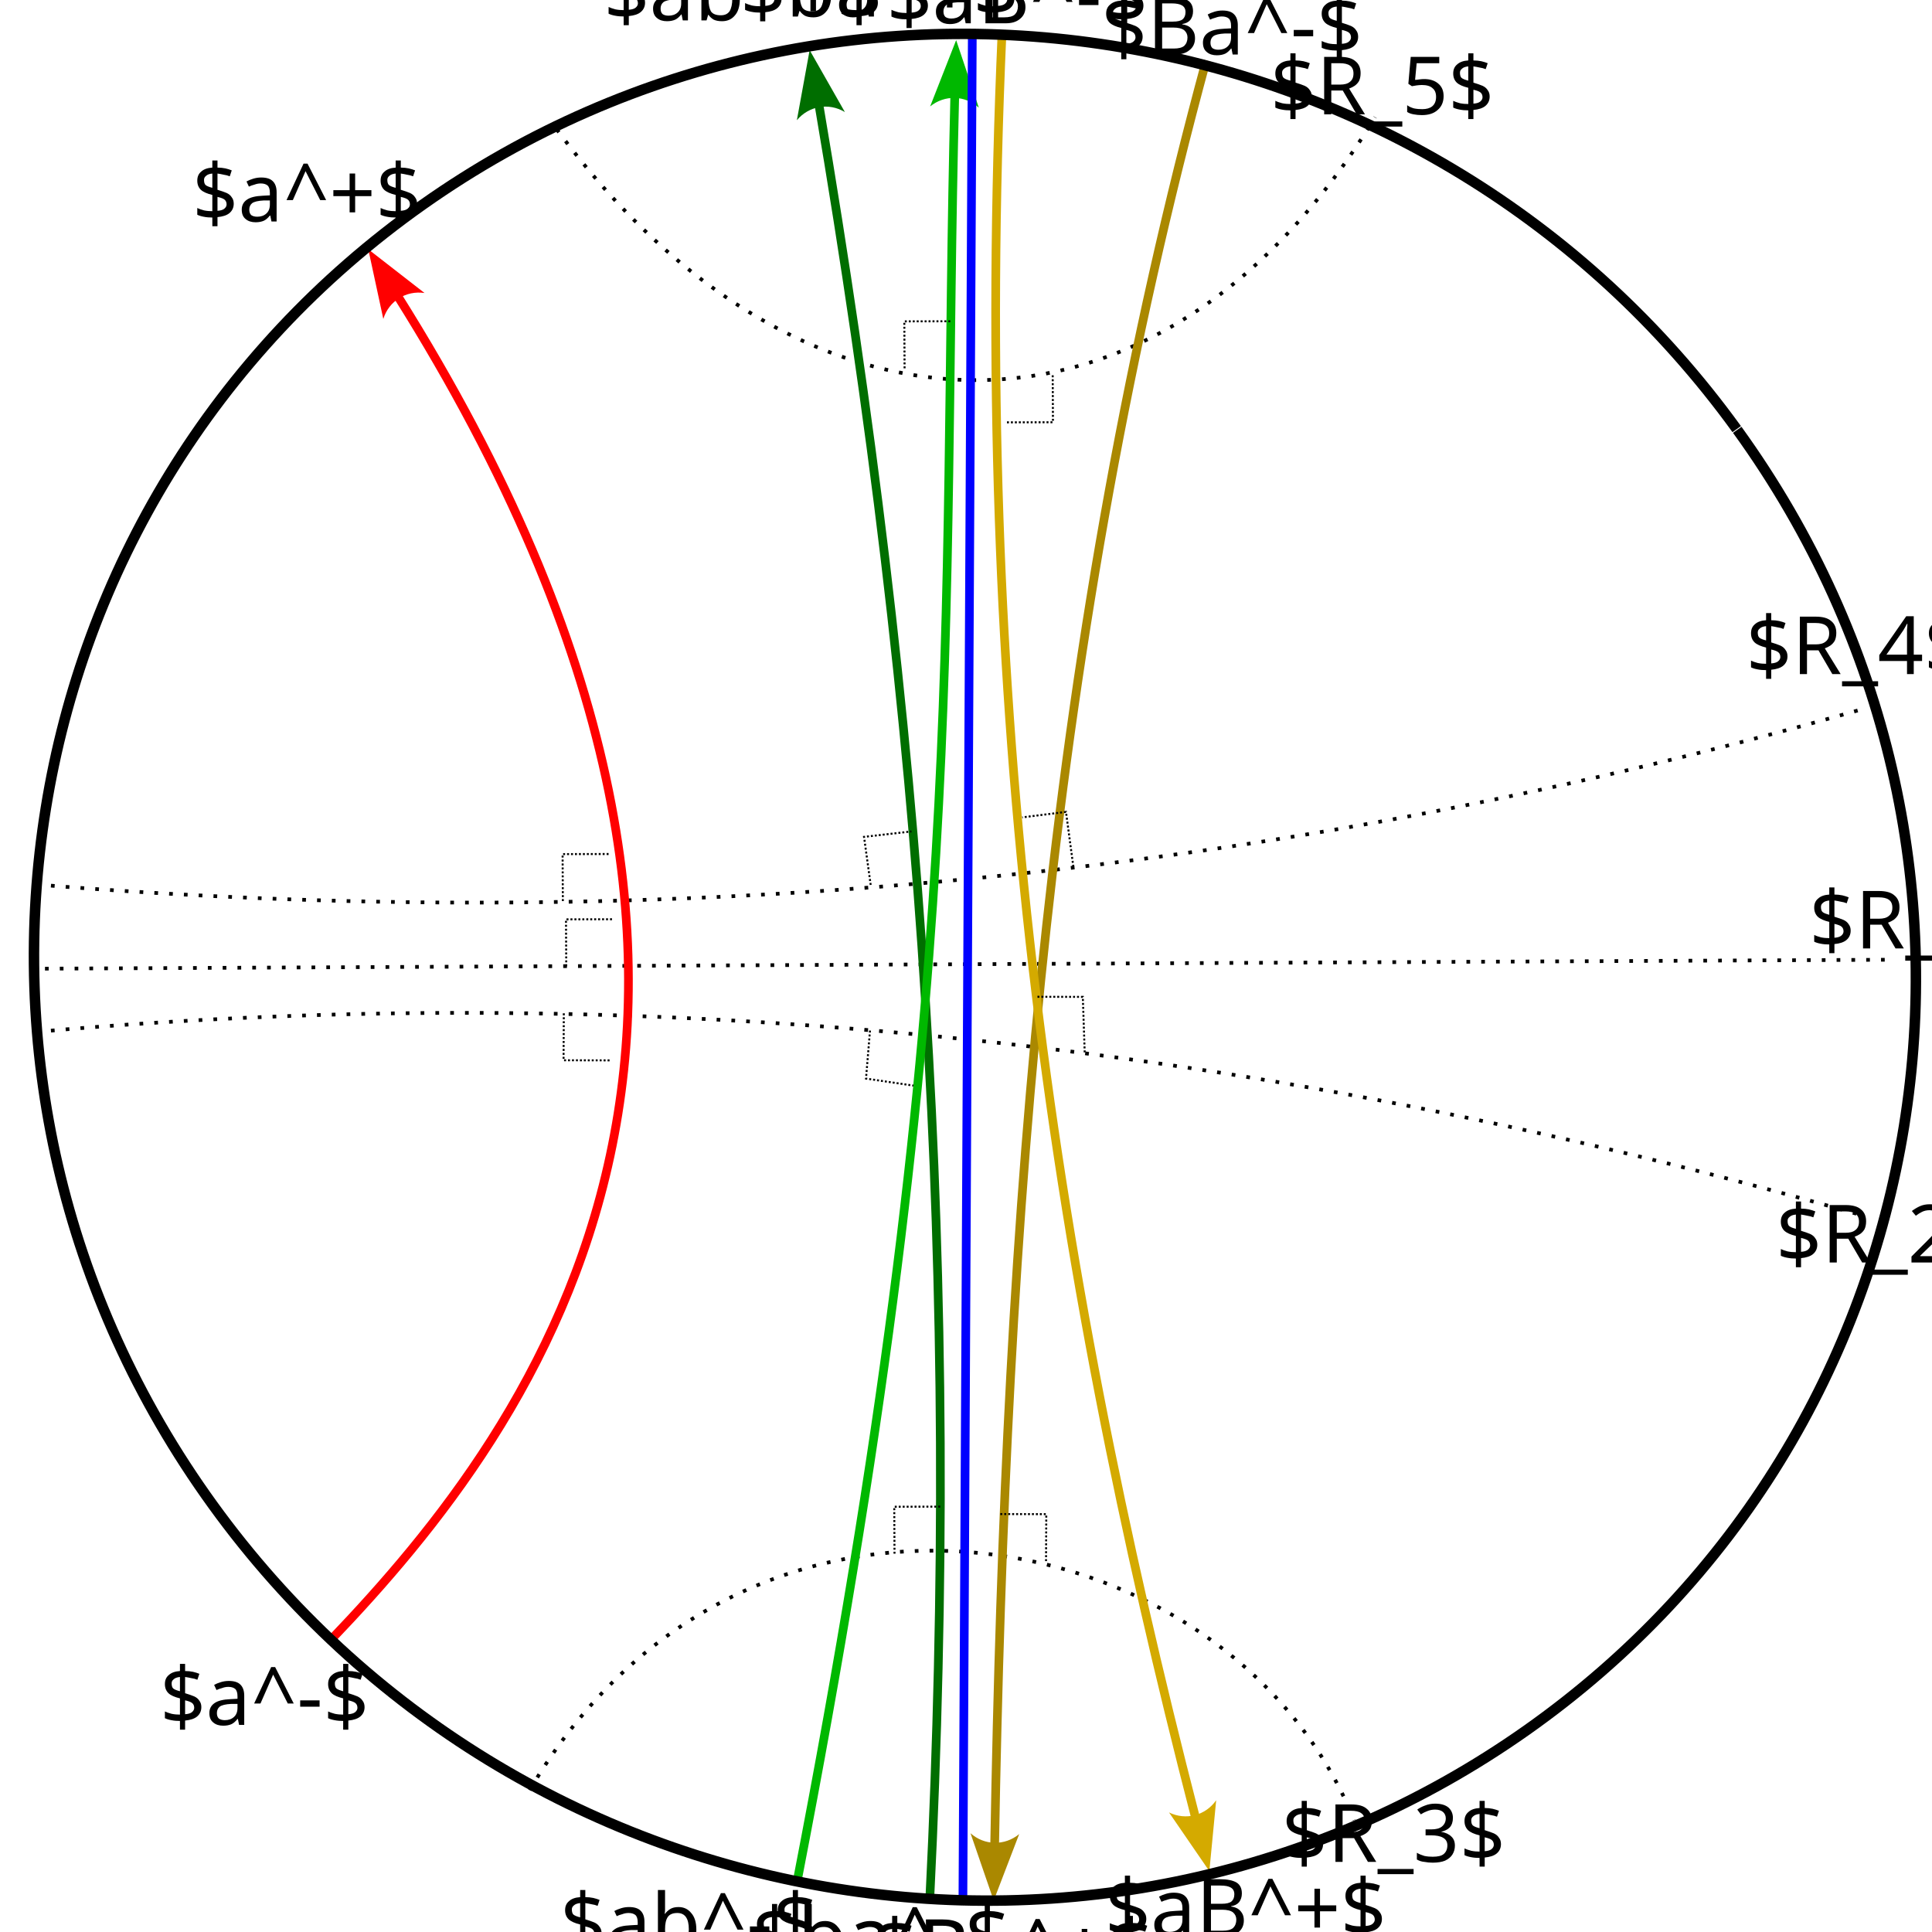
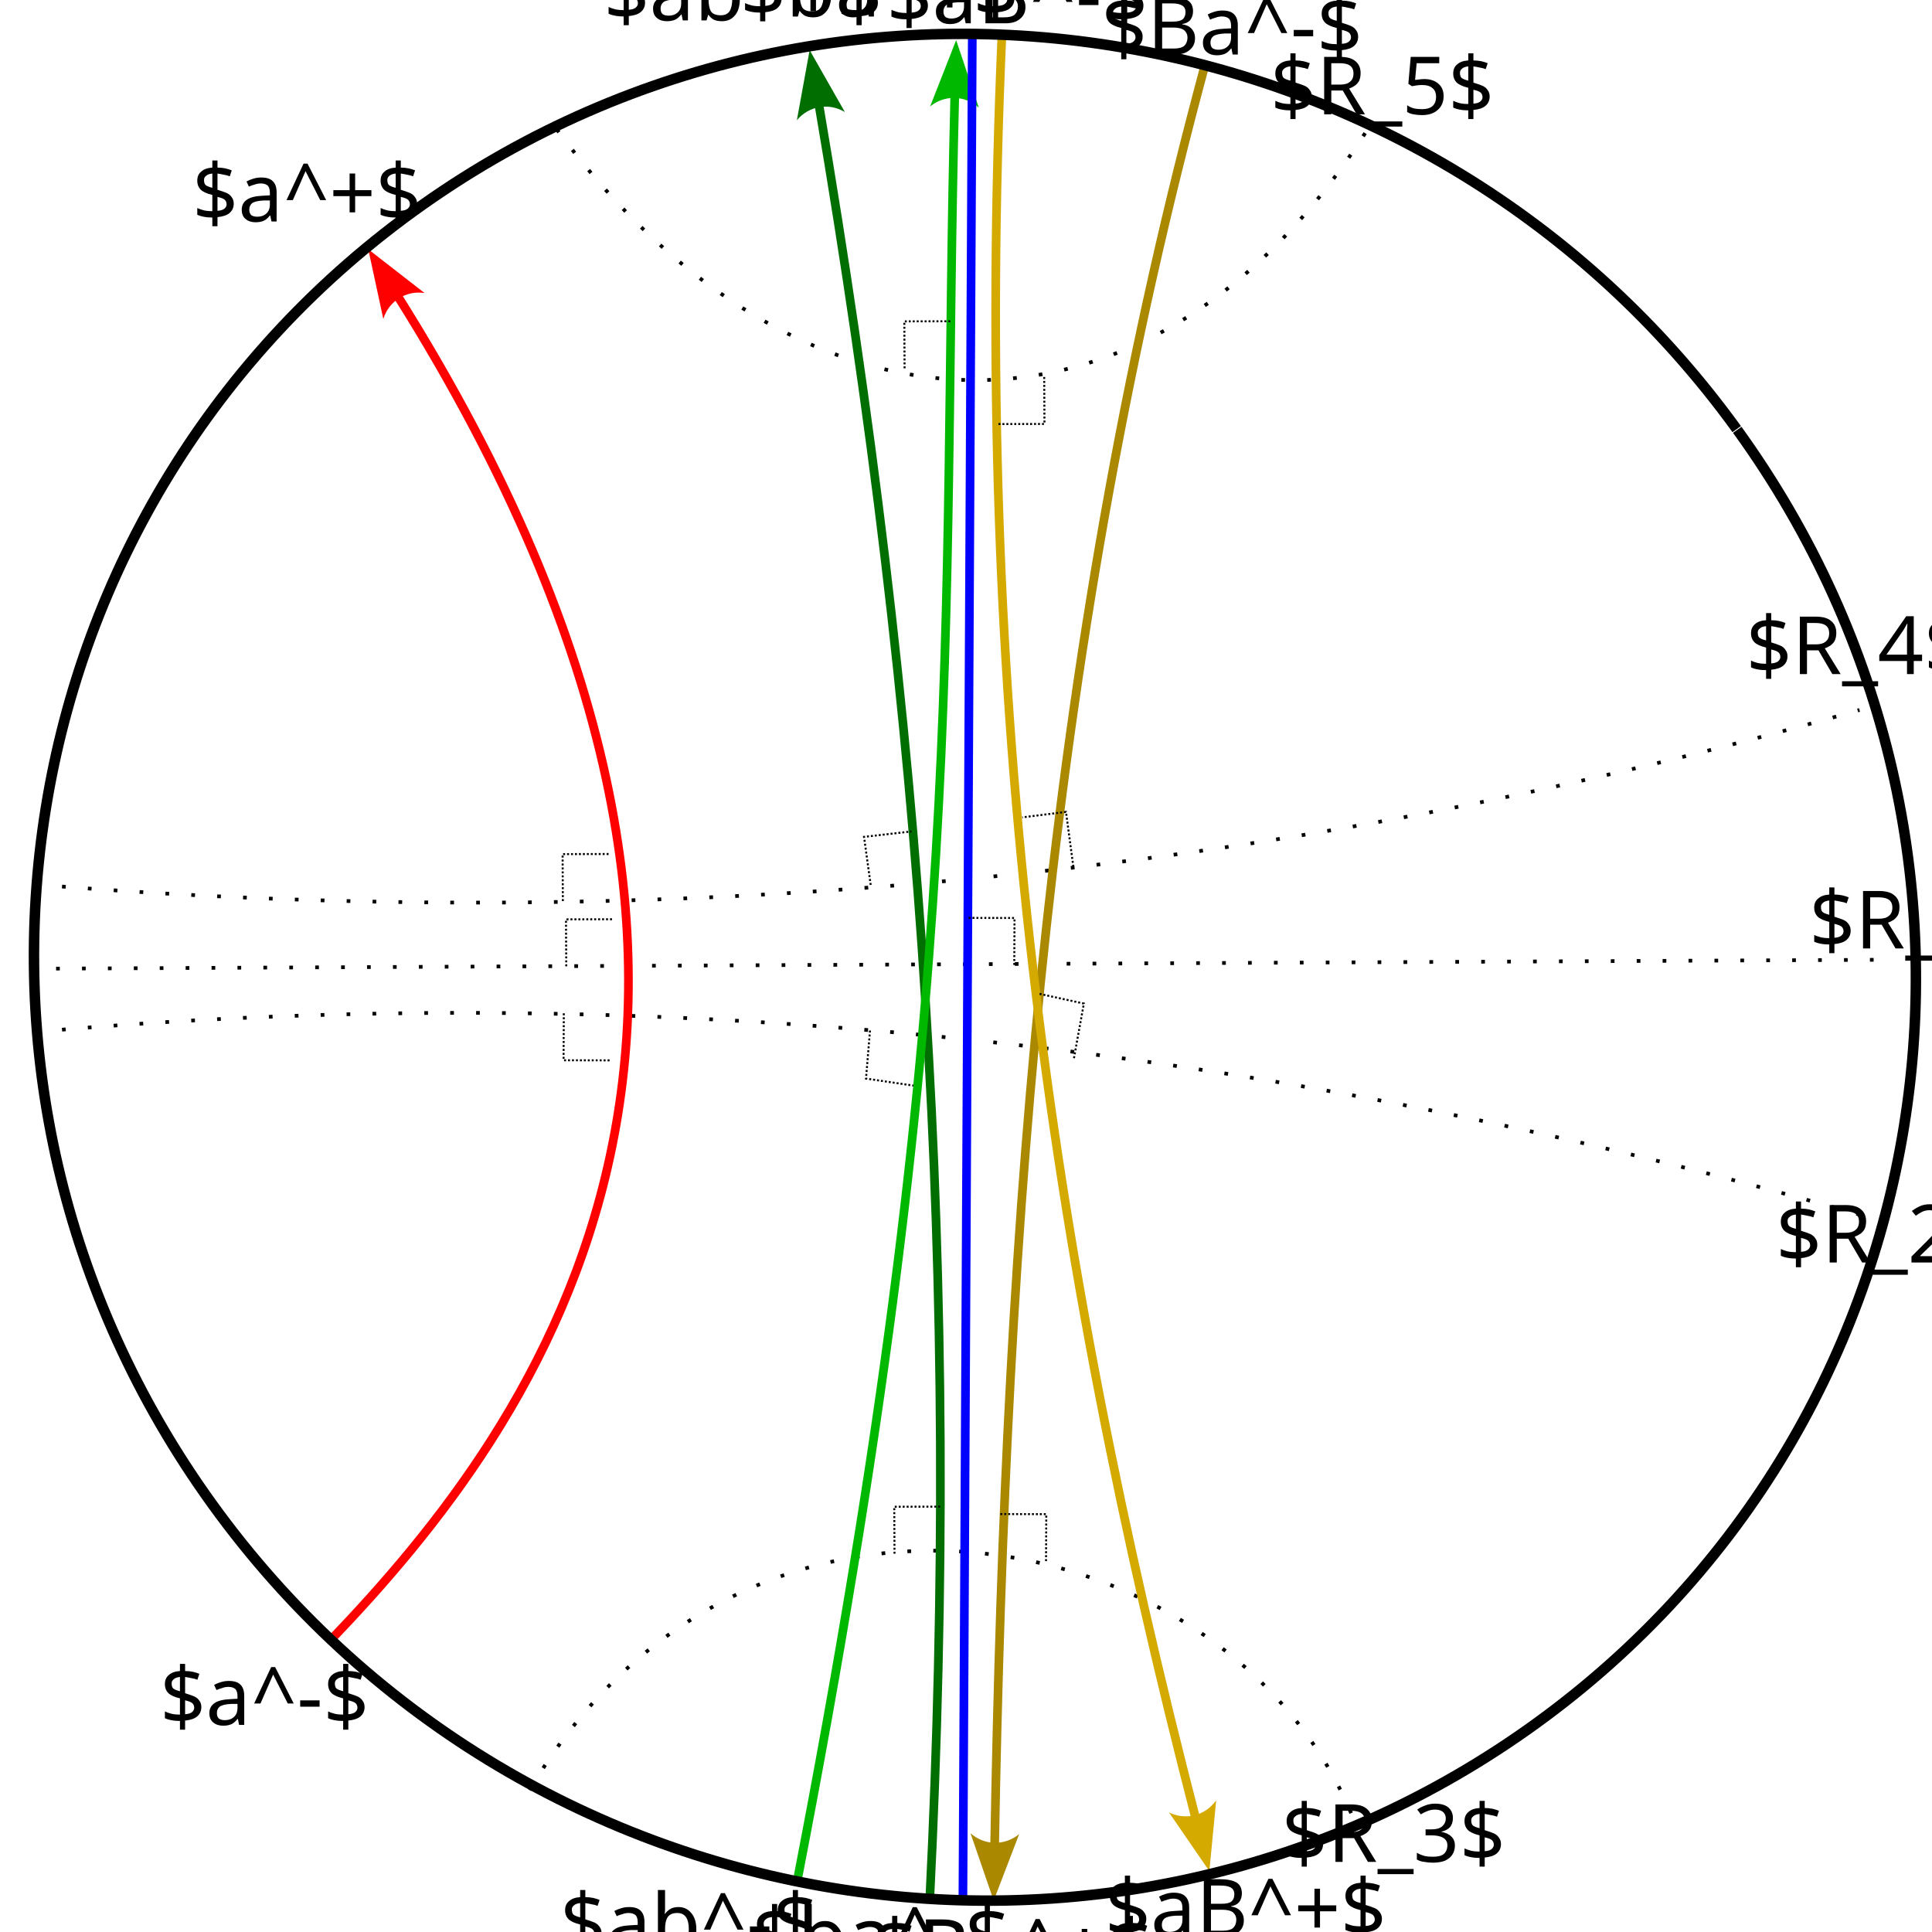
<svg xmlns="http://www.w3.org/2000/svg" width="3in" height="3in" viewBox="0 0 76.2 76.2" version="1.1" id="svg8">
  <defs id="defs2">
    <rect x="39.286" y="-45.357" width="240" height="78.571" id="rect1" />
    <marker style="overflow:visible" id="marker17" refX="0" refY="0" orient="auto-start-reverse" markerWidth="1" markerHeight="1" viewBox="0 0 1 1" preserveAspectRatio="xMidYMid">
      <path transform="scale(0.7)" d="M -2,-4 9,0 -2,4 c 2,-2.33 2,-5.66 0,-8 z" style="fill:context-stroke;fill-rule:evenodd;stroke:none" id="path17" />
    </marker>
    <marker style="overflow:visible" id="marker16" refX="0" refY="0" orient="auto-start-reverse" markerWidth="1" markerHeight="1" viewBox="0 0 1 1" preserveAspectRatio="xMidYMid">
      <path transform="scale(0.7)" d="M -2,-4 9,0 -2,4 c 2,-2.33 2,-5.66 0,-8 z" style="fill:context-stroke;fill-rule:evenodd;stroke:none" id="path16" />
    </marker>
    <marker style="overflow:visible" id="marker15" refX="0" refY="0" orient="auto-start-reverse" markerWidth="1" markerHeight="1" viewBox="0 0 1 1" preserveAspectRatio="xMidYMid">
      <path transform="scale(0.7)" d="M -2,-4 9,0 -2,4 c 2,-2.33 2,-5.66 0,-8 z" style="fill:context-stroke;fill-rule:evenodd;stroke:none" id="path15" />
    </marker>
    <marker style="overflow:visible" id="marker14" refX="0" refY="0" orient="auto-start-reverse" markerWidth="1" markerHeight="1" viewBox="0 0 1 1" preserveAspectRatio="xMidYMid">
      <path transform="scale(0.7)" d="M -2,-4 9,0 -2,4 c 2,-2.33 2,-5.66 0,-8 z" style="fill:context-stroke;fill-rule:evenodd;stroke:none" id="path14" />
    </marker>
    <marker style="overflow:visible" id="ConcaveTriangle" refX="0" refY="0" orient="auto-start-reverse" markerWidth="1" markerHeight="1" viewBox="0 0 1 1" preserveAspectRatio="xMidYMid">
      <path transform="scale(0.7)" d="M -2,-4 9,0 -2,4 c 2,-2.33 2,-5.66 0,-8 z" style="fill:context-stroke;fill-rule:evenodd;stroke:none" id="path13" />
    </marker>
    <rect x="644.477" y="100.005" width="63.64" height="68.69" id="rect4" />
    <marker style="overflow:visible" id="marker2263" refX="0" refY="0" orient="auto">
      <path transform="scale(0.8)" style="fill:none;fill-opacity:0.75;fill-rule:evenodd;stroke:#e37600;stroke-width:1pt;stroke-opacity:1" d="M 0,5.65 V -5.65" id="path2261" />
    </marker>
    <marker style="overflow:visible" id="DotS" refX="0" refY="0" orient="auto">
      <path transform="matrix(0.2,0,0,0.2,1.48,0.2)" style="fill:#e37600;fill-opacity:1;fill-rule:evenodd;stroke:#e37600;stroke-width:1pt;stroke-opacity:1" d="m -2.5,-1 c 0,2.76 -2.24,5 -5,5 -2.76,0 -5,-2.24 -5,-5 0,-2.76 2.24,-5 5,-5 2.76,0 5,2.24 5,5 z" id="path906" />
    </marker>
    <marker style="overflow:visible" id="marker1201" refX="0" refY="0" orient="auto">
      <path transform="matrix(-0.4,0,0,-0.4,-4,0)" style="fill:#0000ff;fill-opacity:1;fill-rule:evenodd;stroke:#0000ff;stroke-width:1pt;stroke-opacity:1" d="M 0,0 5,-5 -12.5,0 5,5 Z" id="path1199" />
    </marker>
    <marker style="overflow:visible" id="Arrow1Lend" refX="0" refY="0" orient="auto">
      <path transform="matrix(-0.8,0,0,-0.8,-10,0)" style="fill:#0000ff;fill-opacity:1;fill-rule:evenodd;stroke:#0000ff;stroke-width:1pt;stroke-opacity:1" d="M 0,0 5,-5 -12.5,0 5,5 Z" id="path842" />
    </marker>
    <marker style="overflow:visible" id="marker1123" refX="0" refY="0" orient="auto">
      <path transform="matrix(-0.4,0,0,-0.4,-4,0)" style="fill:#0000ff;fill-opacity:1;fill-rule:evenodd;stroke:#0000ff;stroke-width:1pt;stroke-opacity:1" d="M 0,0 5,-5 -12.5,0 5,5 Z" id="path1121" />
    </marker>
    <marker style="overflow:visible" id="Arrow1Mend" refX="0" refY="0" orient="auto">
      <path transform="matrix(-0.4,0,0,-0.4,-4,0)" style="fill:#0000ff;fill-opacity:1;fill-rule:evenodd;stroke:#0000ff;stroke-width:1pt;stroke-opacity:1" d="M 0,0 5,-5 -12.5,0 5,5 Z" id="path848" />
    </marker>
    <rect x="644.477" y="100.005" width="63.64" height="68.69" id="rect4-5" />
    <rect x="644.477" y="100.005" width="63.64" height="68.69" id="rect4-5-6" />
    <rect x="644.477" y="100.005" width="63.64" height="68.69" id="rect4-5-6-1" />
    <rect x="644.477" y="100.005" width="63.64" height="68.69" id="rect4-5-6-1-0" />
    <pattern id="EMFhbasepattern" patternUnits="userSpaceOnUse" width="6" height="6" x="0" y="0" />
  </defs>
  <g id="layer1" transform="translate(-58.94158,-35.33505)">
-     <path style="fill:none;stroke:#000000;stroke-width:0.146;stroke-dasharray:0.146, 0.438;stroke-dashoffset:0;stroke-opacity:1" d="M 60.132,73.543 133.707,73.187" id="path1" />
-     <path style="fill:none;stroke:#000000;stroke-width:0.146;stroke-dasharray:0.146, 0.438;stroke-dashoffset:0;stroke-opacity:1" d="m 60.369,70.22 c 23.669,1.936 47.612,0.038 71.914,-6.883" id="path2" />
-     <path style="fill:none;stroke:#000000;stroke-width:0.146;stroke-dasharray:0.146, 0.438;stroke-dashoffset:0;stroke-opacity:1" d="M 60.369,76.035 C 85.377,73.796 109.292,76.657 132.402,83.274" id="path3" />
-     <path style="fill:none;stroke:#000000;stroke-width:0.146;stroke-dasharray:0.146, 0.438;stroke-dashoffset:0;stroke-opacity:1" d="M 80.899,40.434 C 90.471,53.477 104.673,53.933 113.177,39.959" id="path4" />
-     <path style="fill:none;stroke:#000000;stroke-width:0.146;stroke-dasharray:0.146, 0.438;stroke-dashoffset:0;stroke-opacity:1" d="m 79.831,105.94 c 8.49,-14.514 27.702,-10.846 32.516,1.187" id="path5" />
+     <path style="fill:none;stroke:#000000;stroke-width:0.146;stroke-dasharray:0.146,0.876;stroke-dashoffset:0;stroke-opacity:1" d="M 60.132,73.543 133.707,73.187" id="path1" />
+     <path style="fill:none;stroke:#000000;stroke-width:0.146;stroke-dasharray:0.146,0.876;stroke-dashoffset:0;stroke-opacity:1" d="m 60.369,70.22 c 23.669,1.936 47.612,0.038 71.914,-6.883" id="path2" />
+     <path style="fill:none;stroke:#000000;stroke-width:0.146;stroke-dasharray:0.146,0.876;stroke-dashoffset:0;stroke-opacity:1" d="M 60.369,76.035 C 85.377,73.796 109.292,76.657 132.402,83.274" id="path3" />
+     <path style="fill:none;stroke:#000000;stroke-width:0.146;stroke-dasharray:0.146,0.876;stroke-dashoffset:0;stroke-opacity:1" d="M 80.899,40.434 C 90.471,53.477 104.673,53.933 113.177,39.959" id="path4" />
+     <path style="fill:none;stroke:#000000;stroke-width:0.146;stroke-dasharray:0.146,0.876;stroke-dashoffset:0;stroke-opacity:1" d="m 79.831,105.94 c 8.49,-14.514 27.702,-10.846 32.516,1.187" id="path5" />
    <path style="fill:none;stroke:#ff0000;stroke-width:0.343;stroke-dasharray:none;stroke-opacity:1;marker-start:url(#ConcaveTriangle)" d="m 74.617,46.996 c 17.75,28.242 5.495,44.535 -2.619,53.01" id="path6" />
    <path style="fill:none;stroke:#006e00;stroke-width:0.343;stroke-opacity:1;marker-start:url(#marker14)" d="m 91.237,39.442 c 4.164,24.486 5.592,46.263 4.378,70.748" id="path7" />
    <path style="fill:none;stroke:#00b800;stroke-width:0.343;stroke-opacity:1;marker-end:url(#marker15)" d="M 90.393,109.478 C 97.217,74.253 96.069,60.215 96.599,39.077" id="path8" />
    <path style="fill:none;stroke:#0000ff;stroke-width:0.343;stroke-opacity:1" d="M 96.92,110.212 97.29,36.756" id="path9" />
    <path style="fill:none;stroke:#aa8800;stroke-width:0.343;stroke-opacity:1;marker-end:url(#marker17)" d="m 106.517,37.719 c -6.113,22.517 -7.906,45.064 -8.346,70.417" id="path10" />
    <path style="fill:none;stroke:#d4aa00;stroke-width:0.343;stroke-opacity:1;marker-end:url(#marker16)" d="m 98.462,36.636 c -1.18,26.697 1.879,48.126 7.637,70.408" id="path11" />
    <path style="fill:none;stroke:#000000;stroke-width:0.414;stroke-dasharray:none;stroke-dashoffset:0;stroke-opacity:1" id="path12" d="m 126.79,52.292 a 37.107,36.814 0 0 1 -8.964,51.291 37.107,36.814 0 0 1 -51.702,-8.88 37.107,36.814 0 0 1 8.939,-51.295 37.107,36.814 0 0 1 51.706,8.856" transform="matrix(1,0,0.01281994,0.9999178,0,0)" />
    <text xml:space="preserve" style="font-style:normal;font-weight:normal;font-size:3.175px;line-height:1.25;font-family:sans-serif;text-align:center;text-anchor:middle;fill:#000000;fill-opacity:1;stroke:none;stroke-width:0.129" x="95.686" y="35.988" id="text1461-1">
      <tspan id="tspan1459-1" x="95.686" y="35.988" style="font-size:3.175px;text-align:center;text-anchor:middle;stroke-width:0.129">$ba^+$</tspan>
    </text>
    <text xml:space="preserve" style="font-style:normal;font-weight:normal;font-size:3.175px;line-height:1.25;font-family:sans-serif;text-align:center;text-anchor:middle;fill:#000000;fill-opacity:1;stroke:none;stroke-width:0.129" x="95.759" y="112.834" id="text1461-1-9">
      <tspan id="tspan1459-1-5" x="95.759" y="112.834" style="font-size:3.175px;text-align:center;text-anchor:middle;stroke-width:0.129">$ba^-$</tspan>
    </text>
    <text xml:space="preserve" style="font-style:normal;font-weight:normal;font-size:3.175px;line-height:1.25;font-family:sans-serif;text-align:center;text-anchor:middle;fill:#000000;fill-opacity:1;stroke:none;stroke-width:0.129" x="88.193" y="112.286" id="text1461-1-9-1">
      <tspan id="tspan1459-1-5-1" x="88.193" y="112.286" style="font-size:3.175px;text-align:center;text-anchor:middle;stroke-width:0.129">$ab^-$</tspan>
    </text>
    <text xml:space="preserve" style="font-style:normal;font-weight:normal;font-size:3.175px;line-height:1.25;font-family:sans-serif;text-align:center;text-anchor:middle;fill:#000000;fill-opacity:1;stroke:none;stroke-width:0.129" x="90.305" y="36.141" id="text1461-1-6">
      <tspan id="tspan1459-1-8" x="90.305" y="36.141" style="font-size:3.175px;text-align:center;text-anchor:middle;stroke-width:0.129">$ab^+$</tspan>
    </text>
    <text xml:space="preserve" style="font-style:normal;font-weight:normal;font-size:3.175px;line-height:1.25;font-family:sans-serif;text-align:center;text-anchor:middle;fill:#000000;fill-opacity:1;stroke:none;stroke-width:0.129" x="73.107" y="44.069" id="text1461-5-3-3">
      <tspan id="tspan1459-0-1-9" x="73.107" y="44.069" style="font-size:3.175px;text-align:center;text-anchor:middle;stroke-width:0.129">$a^+$</tspan>
    </text>
    <text xml:space="preserve" style="font-style:normal;font-weight:normal;font-size:3.175px;line-height:1.25;font-family:sans-serif;text-align:center;text-anchor:middle;fill:#000000;fill-opacity:1;stroke:none;stroke-width:0.129" x="71.433" y="103.367" id="text1461-5-3-3-0">
      <tspan id="tspan1459-0-1-9-0" x="71.433" y="103.367" style="font-size:3.175px;text-align:center;text-anchor:middle;stroke-width:0.129">$a^-$</tspan>
    </text>
    <text xml:space="preserve" style="font-style:normal;font-weight:normal;font-size:3.175px;line-height:1.25;font-family:sans-serif;text-align:center;text-anchor:middle;fill:#000000;fill-opacity:1;stroke:none;stroke-width:0.129" x="110.13" y="111.717" id="text1461-8">
      <tspan id="tspan1459-8" x="110.13" y="111.717" style="font-size:3.175px;text-align:center;text-anchor:middle;stroke-width:0.129">$aB^+$</tspan>
    </text>
    <text xml:space="preserve" style="font-style:normal;font-weight:normal;font-size:3.175px;line-height:1.25;font-family:sans-serif;text-align:center;text-anchor:middle;fill:#000000;fill-opacity:1;stroke:none;stroke-width:0.129" x="101.118" y="36.254" id="text1461-8-4">
      <tspan id="tspan1459-8-0" x="101.118" y="36.254" style="font-size:3.175px;text-align:center;text-anchor:middle;stroke-width:0.129">$aB^-$</tspan>
    </text>
    <text xml:space="preserve" style="font-style:normal;font-weight:normal;font-size:3.175px;line-height:1.25;font-family:sans-serif;text-align:center;text-anchor:middle;fill:#000000;fill-opacity:1;stroke:none;stroke-width:0.129" x="100.949" y="113.304" id="text1461-8-4-7">
      <tspan id="tspan1459-8-0-8" x="100.949" y="113.304" style="font-size:3.175px;text-align:center;text-anchor:middle;stroke-width:0.129">$Ba^+$</tspan>
    </text>
    <text xml:space="preserve" style="font-style:normal;font-weight:normal;font-size:3.175px;line-height:1.25;font-family:sans-serif;text-align:center;text-anchor:middle;fill:#000000;fill-opacity:1;stroke:none;stroke-width:0.129" x="109.587" y="37.485" id="text1461-8-4-7-8">
      <tspan id="tspan1459-8-0-8-9" x="109.587" y="37.485" style="font-size:3.175px;text-align:center;text-anchor:middle;stroke-width:0.129">$Ba^-$</tspan>
    </text>
    <path style="fill:none;stroke:#000000;stroke-width:0.078;stroke-dasharray:0.078, 0.078;stroke-dashoffset:0;stroke-opacity:1" d="m 81.141,70.874 -0.01,-1.852 1.868,-0.004" id="path4-8-3-5-7-62-1" />
    <path style="fill:none;stroke:#000000;stroke-width:0.078;stroke-dasharray:0.078, 0.078;stroke-dashoffset:0;stroke-opacity:1" d="m 81.179,75.301 -0.01,1.852 1.868,0.004" id="path4-8-3-5-7-62-1-5" />
    <path style="fill:none;stroke:#000000;stroke-width:0.078;stroke-dasharray:0.078, 0.078;stroke-dashoffset:0;stroke-opacity:1" d="m 81.275,73.447 -0.01,-1.852 1.868,-0.004" id="path4-8-3-5-7-62-1-7" />
    <path style="fill:none;stroke:#000000;stroke-width:0.078;stroke-dasharray:0.078, 0.078;stroke-dashoffset:0;stroke-opacity:1" d="m 93.255,75.981 -0.157,1.894 1.868,0.277" id="path4-8-3-5-7-62-1-6" />
    <path style="fill:none;stroke:#000000;stroke-width:0.078;stroke-dasharray:0.078, 0.078;stroke-dashoffset:0;stroke-opacity:1" d="m 94.619,49.862 -0.01,-1.852 1.868,-0.004" id="path4-8-3-5-7-62-1-8" />
    <path style="fill:none;stroke:#000000;stroke-width:0.078;stroke-dasharray:0.078, 0.078;stroke-dashoffset:0;stroke-opacity:1" d="m 93.282,70.236 -0.262,-1.894 1.868,-0.214" id="path4-8-3-5-7-62-1-4" />
    <path style="fill:none;stroke:#000000;stroke-width:0.078;stroke-dasharray:0.078, 0.078;stroke-dashoffset:0;stroke-opacity:1" d="m 94.222,96.614 -0.01,-1.852 1.868,-0.004" id="path4-8-3-5-7-62-1-85" />
-     <path style="fill:none;stroke:#000000;stroke-width:0.078;stroke-dasharray:0.078, 0.078;stroke-dashoffset:0;stroke-opacity:1" d="m 101.723,76.841 -0.074,-2.188 -1.868,-0.004" id="path4-8-3-5-7-62-1-64" />
+     <path style="fill:none;stroke:#000000;stroke-width:0.078;stroke-dasharray:0.078, 0.078;stroke-dashoffset:0;stroke-opacity:1" d="M 101.3,77.07 101.69,74.916 99.865,74.517" id="path4-8-3-5-7-62-1-64" />
    <path style="fill:none;stroke:#000000;stroke-width:0.078;stroke-dasharray:0.078, 0.078;stroke-dashoffset:0;stroke-opacity:1" d="m 100.198,96.907 0.01,-1.852 -1.868,-0.004" id="path4-8-3-5-7-62-1-64-2" />
-     <path style="fill:none;stroke:#000000;stroke-width:0.078;stroke-dasharray:0.078, 0.078;stroke-dashoffset:0;stroke-opacity:1" d="m 100.461,50.137 0.01,1.852 -1.868,0.004" id="path4-8-3-5-7-62-1-64-0" />
+     <path style="fill:none;stroke:#000000;stroke-width:0.078;stroke-dasharray:0.078, 0.078;stroke-dashoffset:0;stroke-opacity:1" d="m 100.126,50.204 0.01,1.852 -1.868,0.004" id="path4-8-3-5-7-62-1-64-0" />
+     <path style="fill:none;stroke:#000000;stroke-width:0.078;stroke-dasharray:0.078, 0.078;stroke-dashoffset:0;stroke-opacity:1" d="m 98.945,73.394 0.01,-1.852 -1.868,-0.004" id="path4-8-3-5-7-62-1-64-0-7" />
    <path style="fill:none;stroke:#000000;stroke-width:0.078;stroke-dasharray:0.078, 0.078;stroke-dashoffset:0;stroke-opacity:1" d="m 101.276,69.52 -0.291,-2.163 -1.725,0.216" id="path4-8-3-5-7-62-1-64-8" />
    <text xml:space="preserve" transform="matrix(0.2645833,0,0,0.2645833,58.94158,35.33505)" id="text1" style="font-size:12px;line-height:0.88;text-align:center;white-space:pre;shape-inside:url(#rect1);display:inline;fill:#aa8800;stroke:#000000;stroke-width:3.262;stroke-dasharray:1.134, 3.402;stroke-dashoffset:0;stroke-opacity:1" />
    <text xml:space="preserve" style="font-style:normal;font-weight:normal;font-size:3.175px;line-height:1.25;font-family:sans-serif;text-align:center;text-anchor:middle;fill:#000000;fill-opacity:1;stroke:none;stroke-width:0.121" x="115.517" y="39.841" id="text1461-1-6-9">
      <tspan id="tspan1459-1-8-7" x="115.517" y="39.841" style="font-size:3.175px;text-align:center;text-anchor:middle;stroke-width:0.121">$R_5$</tspan>
    </text>
    <text xml:space="preserve" style="font-style:normal;font-weight:normal;font-size:3.175px;line-height:1.25;font-family:sans-serif;text-align:center;text-anchor:middle;fill:#000000;fill-opacity:1;stroke:none;stroke-width:0.121" x="134.281" y="61.922" id="text1461-1-6-9-4">
      <tspan id="tspan1459-1-8-7-3" x="134.281" y="61.922" style="font-size:3.175px;text-align:center;text-anchor:middle;stroke-width:0.121">$R_4$</tspan>
    </text>
    <text xml:space="preserve" style="font-style:normal;font-weight:normal;font-size:3.175px;line-height:1.25;font-family:sans-serif;text-align:center;text-anchor:middle;fill:#000000;fill-opacity:1;stroke:none;stroke-width:0.121" x="136.773" y="72.74" id="text1461-1-6-9-2">
      <tspan id="tspan1459-1-8-7-0" x="136.773" y="72.74" style="font-size:3.175px;text-align:center;text-anchor:middle;stroke-width:0.121">$R_1$</tspan>
    </text>
    <text xml:space="preserve" style="font-style:normal;font-weight:normal;font-size:3.175px;line-height:1.25;font-family:sans-serif;text-align:center;text-anchor:middle;fill:#000000;fill-opacity:1;stroke:none;stroke-width:0.121" x="115.962" y="108.767" id="text1461-1-6-9-49">
      <tspan id="tspan1459-1-8-7-8" x="115.962" y="108.767" style="font-size:3.175px;text-align:center;text-anchor:middle;stroke-width:0.121">$R_3$</tspan>
    </text>
    <text xml:space="preserve" style="font-style:normal;font-weight:normal;font-size:3.175px;line-height:1.25;font-family:sans-serif;text-align:center;text-anchor:middle;fill:#000000;fill-opacity:1;stroke:none;stroke-width:0.121" x="135.457" y="85.126" id="text1461-1-6-9-1">
      <tspan id="tspan1459-1-8-7-2" x="135.457" y="85.126" style="font-size:3.175px;text-align:center;text-anchor:middle;stroke-width:0.121">$R_2$</tspan>
    </text>
  </g>
</svg>
